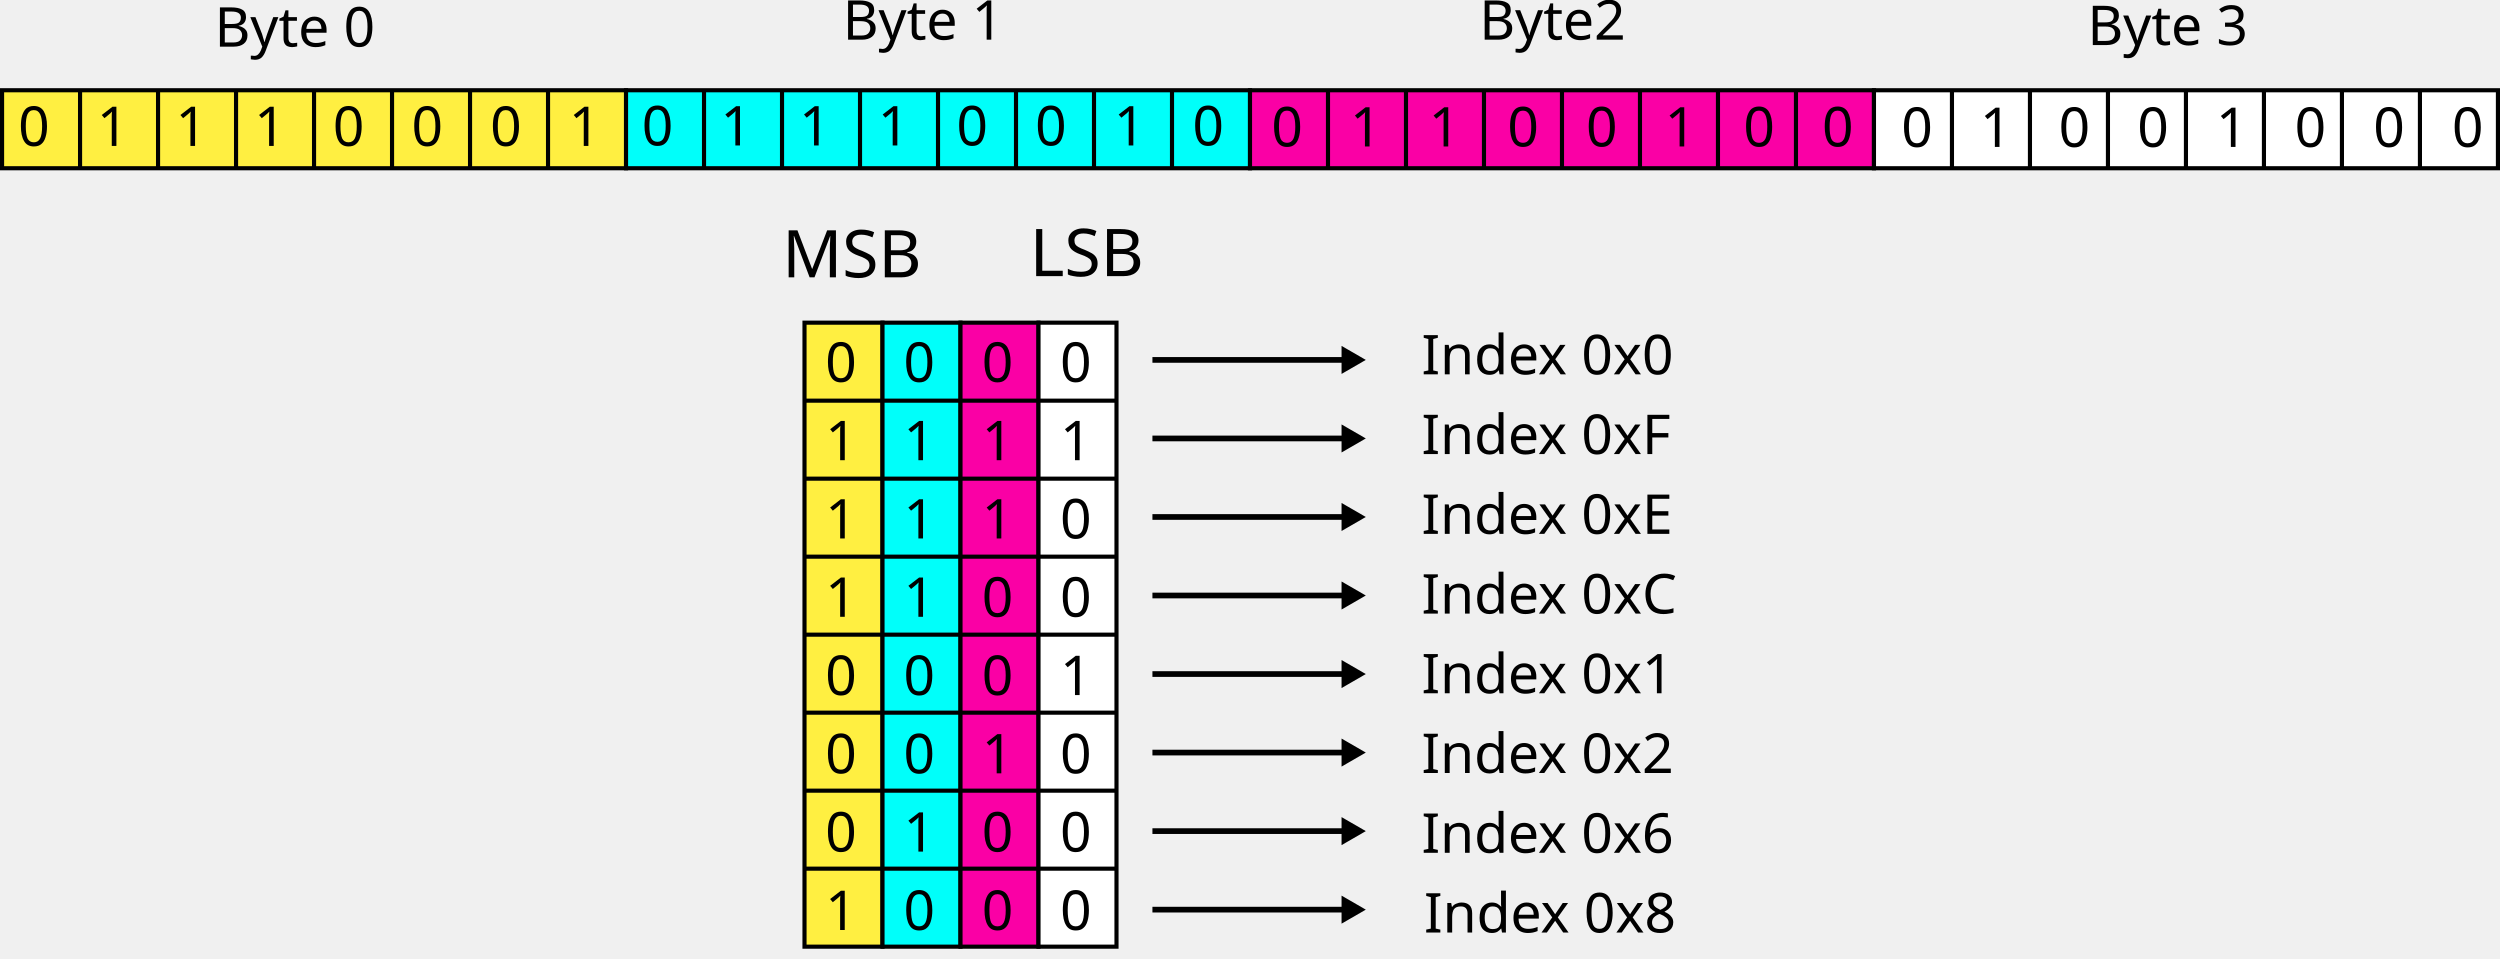
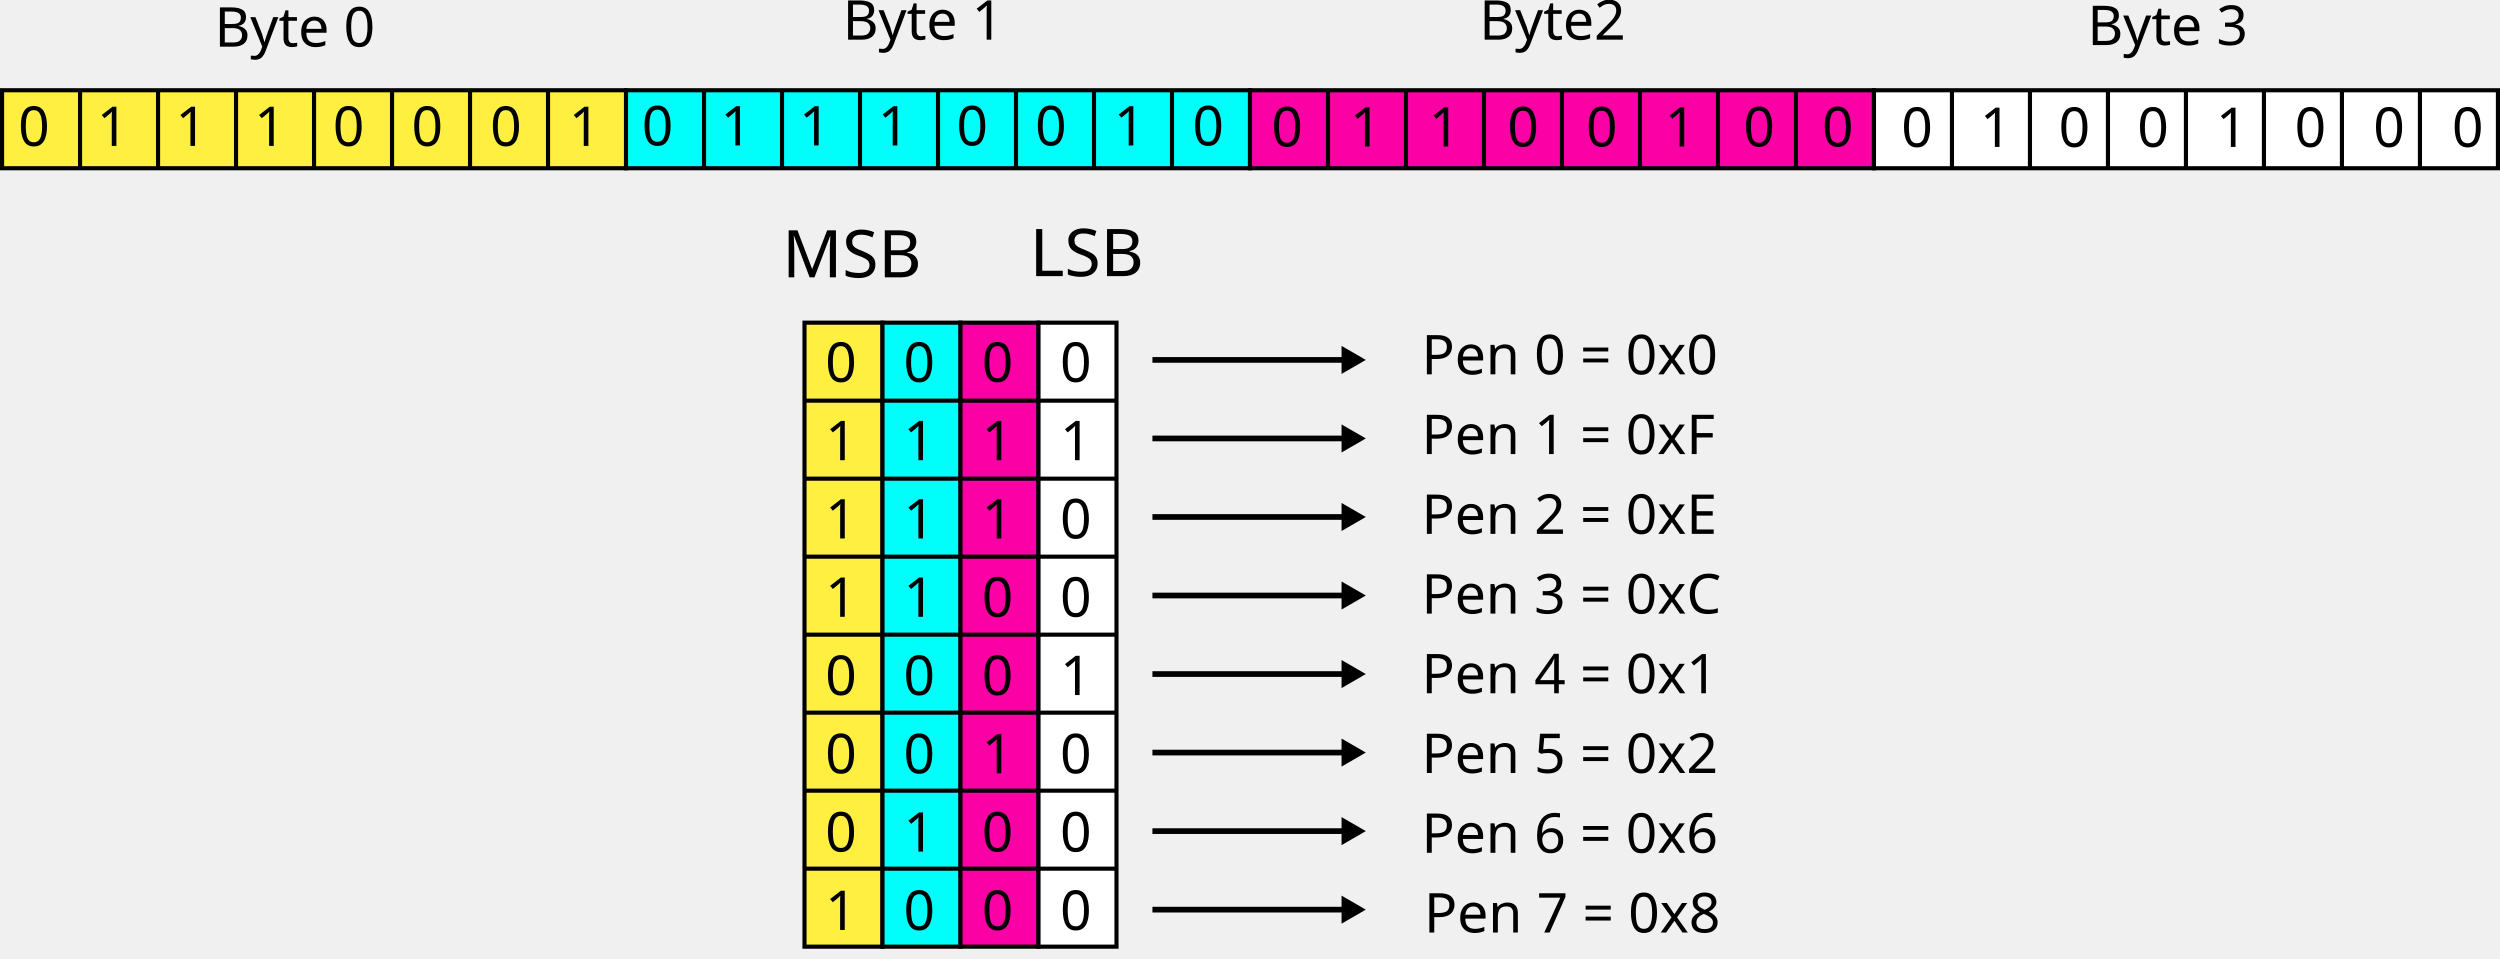
<svg xmlns="http://www.w3.org/2000/svg" width="160.265mm" height="61.451mm" viewBox="0 0 160.265 61.451" version="1.1" id="svg3916">
  <defs id="defs3913">
    <marker style="overflow:visible" id="TriangleOutL" refX="0" refY="0" orient="auto">
      <path transform="scale(0.8)" style="fill:context-stroke;fill-rule:evenodd;stroke:context-stroke;stroke-width:1pt" d="M 5.77,0 -2.88,5 V -5 Z" id="path16217" />
    </marker>
    <marker style="overflow:visible" id="TriangleOutM" refX="0" refY="0" orient="auto">
      <path transform="scale(0.4)" style="fill:context-stroke;fill-rule:evenodd;stroke:context-stroke;stroke-width:1pt" d="M 5.77,0 -2.88,5 V -5 Z" id="path16220" />
    </marker>
    <marker style="overflow:visible" id="TriangleOutM-4" refX="0" refY="0" orient="auto">
      <path transform="scale(0.4)" style="fill:context-stroke;fill-rule:evenodd;stroke:context-stroke;stroke-width:1pt" d="M 5.77,0 -2.88,5 V -5 Z" id="path16220-0" />
    </marker>
    <marker style="overflow:visible" id="TriangleOutM-3" refX="0" refY="0" orient="auto">
      <path transform="scale(0.4)" style="fill:context-stroke;fill-rule:evenodd;stroke:context-stroke;stroke-width:1pt" d="M 5.77,0 -2.88,5 V -5 Z" id="path16220-3" />
    </marker>
    <marker style="overflow:visible" id="TriangleOutM-6" refX="0" refY="0" orient="auto">
      <path transform="scale(0.4)" style="fill:context-stroke;fill-rule:evenodd;stroke:context-stroke;stroke-width:1pt" d="M 5.77,0 -2.88,5 V -5 Z" id="path16220-04" />
    </marker>
    <marker style="overflow:visible" id="TriangleOutM-64" refX="0" refY="0" orient="auto">
      <path transform="scale(0.4)" style="fill:context-stroke;fill-rule:evenodd;stroke:context-stroke;stroke-width:1pt" d="M 5.77,0 -2.88,5 V -5 Z" id="path16220-36" />
    </marker>
    <marker style="overflow:visible" id="TriangleOutM-0" refX="0" refY="0" orient="auto">
      <path transform="scale(0.4)" style="fill:context-stroke;fill-rule:evenodd;stroke:context-stroke;stroke-width:1pt" d="M 5.77,0 -2.88,5 V -5 Z" id="path16220-1" />
    </marker>
    <marker style="overflow:visible" id="TriangleOutM-32" refX="0" refY="0" orient="auto">
      <path transform="scale(0.4)" style="fill:context-stroke;fill-rule:evenodd;stroke:context-stroke;stroke-width:1pt" d="M 5.77,0 -2.88,5 V -5 Z" id="path16220-7" />
    </marker>
    <marker style="overflow:visible" id="TriangleOutM-43" refX="0" refY="0" orient="auto">
      <path transform="scale(0.4)" style="fill:context-stroke;fill-rule:evenodd;stroke:context-stroke;stroke-width:1pt" d="M 5.77,0 -2.88,5 V -5 Z" id="path16220-07" />
    </marker>
  </defs>
  <g id="layer1" transform="translate(-0.2885062,-7.088539)">
    <g id="g1367" transform="translate(35.67802,-0.6321244)">
      <g id="g1506" transform="rotate(-90,38.58938,44.69347)">
        <g id="g5630-7" transform="translate(-64.18256,-94.01198)">
          <rect x="79.058" y="116.3" width="40" height="5" style="fill:#ffef41;fill-opacity:1;stroke:#000000;stroke-width:0.265" id="rect4559-7" />
          <path style="fill:none;stroke:#000000;stroke-width:0.265" d="m 84.058,116.3 v 5" id="path4541-4" />
          <path style="fill:none;stroke:#000000;stroke-width:0.265" d="m 89.058,116.3 v 5" id="path4543-1" />
          <path style="fill:none;stroke:#000000;stroke-width:0.265" d="m 94.058,116.3 v 5" id="path4545-6" />
          <path style="fill:none;stroke:#000000;stroke-width:0.265" d="m 99.058,116.3 v 5" id="path4547-2" />
          <path style="fill:none;stroke:#000000;stroke-width:0.265" d="m 104.058,116.3 v 5" id="path4549-1" />
          <path style="fill:none;stroke:#000000;stroke-width:0.265" d="m 109.058,116.3 v 5" id="path4551-5" />
          <path style="fill:none;stroke:#000000;stroke-width:0.265" d="m 114.058,116.3 v 5" id="path4553-7" />
        </g>
        <g id="g5640-1" transform="translate(-63.65847,-100.892)">
          <rect x="78.534" y="128.18" width="40" height="5" style="fill:#00fffa;fill-opacity:1;stroke:#000000;stroke-width:0.265" id="rect4559-4-8" />
          <path style="fill:none;stroke:#000000;stroke-width:0.265" d="m 83.534,128.18 v 5" id="path4541-5-2" />
          <path style="fill:none;stroke:#000000;stroke-width:0.265" d="m 88.534,128.18 v 5" id="path4543-5-7" />
          <path style="fill:none;stroke:#000000;stroke-width:0.265" d="m 93.534,128.18 v 5" id="path4545-3-1" />
          <path style="fill:none;stroke:#000000;stroke-width:0.265" d="m 98.534,128.18 v 5" id="path4547-3-3" />
          <path style="fill:none;stroke:#000000;stroke-width:0.265" d="m 103.534,128.18 v 5" id="path4549-0-0" />
          <path style="fill:none;stroke:#000000;stroke-width:0.265" d="m 108.534,128.18 v 5" id="path4551-1-7" />
          <path style="fill:none;stroke:#000000;stroke-width:0.265" d="m 113.534,128.18 v 5" id="path4553-1-2" />
        </g>
        <g id="g5650-0" transform="translate(-63.65847,-107.772)">
          <rect x="78.534" y="140.06" width="40" height="5" style="fill:#fa00a5;fill-opacity:1;stroke:#000000;stroke-width:0.265" id="rect4559-2-2" />
          <path style="fill:none;stroke:#000000;stroke-width:0.265" d="m 83.534,140.06 v 5" id="path4541-0-3" />
          <path style="fill:none;stroke:#000000;stroke-width:0.265" d="m 88.534,140.06 v 5" id="path4543-55-4" />
          <path style="fill:none;stroke:#000000;stroke-width:0.265" d="m 93.534,140.06 v 5" id="path4545-0-4" />
          <path style="fill:none;stroke:#000000;stroke-width:0.265" d="m 98.534,140.06 v 5" id="path4547-8-0" />
          <path style="fill:none;stroke:#000000;stroke-width:0.265" d="m 103.534,140.06 v 5" id="path4549-2-0" />
          <path style="fill:none;stroke:#000000;stroke-width:0.265" d="m 108.534,140.06 v 5" id="path4551-2-7" />
          <path style="fill:none;stroke:#000000;stroke-width:0.265" d="m 113.534,140.06 v 5" id="path4553-6-0" />
        </g>
        <g id="g5671-5" transform="translate(-63.65847,-114.3026)">
          <g id="g5660-6">
            <rect x="78.534" y="151.591" width="40" height="5" style="fill:#ffffff;fill-opacity:1;stroke:#000000;stroke-width:0.265" id="rect4559-6-6" />
            <path style="fill:none;stroke:#000000;stroke-width:0.265" d="m 83.534,151.591 v 5" id="path4541-2-3" />
            <path style="fill:none;stroke:#000000;stroke-width:0.265" d="m 88.534,151.591 v 5" id="path4543-3-5" />
            <path style="fill:none;stroke:#000000;stroke-width:0.265" d="m 93.534,151.591 v 5" id="path4545-7-2" />
            <path style="fill:none;stroke:#000000;stroke-width:0.265" d="m 98.534,151.591 v 5" id="path4547-1-2" />
            <path style="fill:none;stroke:#000000;stroke-width:0.265" d="m 103.534,151.591 v 5" id="path4549-4-3" />
            <path style="fill:none;stroke:#000000;stroke-width:0.265" d="m 108.534,151.591 v 5" id="path4551-9-4" />
            <path style="fill:none;stroke:#000000;stroke-width:0.265" d="m 113.534,151.591 v 5" id="path4553-2-8" />
          </g>
        </g>
      </g>
      <text xml:space="preserve" style="font-style:normal;font-weight:normal;font-size:3.528px;line-height:1.25;font-family:sans-serif;fill:#000000;fill-opacity:1;stroke:none;stroke-width:0.265" x="55.897" y="67.5" id="text7417-3">
-         <tspan id="tspan7415-3" style="font-style:normal;font-variant:normal;font-weight:normal;font-stretch:normal;font-size:3.528px;font-family:'Roboto Mono';-inkscape-font-specification:'Roboto Mono';stroke-width:0.265" x="55.897" y="67.5">Index 0x8</tspan>
+         <tspan id="tspan7415-3" style="font-style:normal;font-variant:normal;font-weight:normal;font-stretch:normal;font-size:3.528px;font-family:'Roboto Mono';-inkscape-font-specification:'Roboto Mono';stroke-width:0.265" x="55.897" y="67.5">Pen 7 = 0x8</tspan>
      </text>
      <text xml:space="preserve" style="font-style:normal;font-weight:normal;font-size:3.528px;line-height:1.25;font-family:sans-serif;fill:#000000;fill-opacity:1;stroke:none;stroke-width:0.265" x="55.739" y="62.389" id="text7417-08">
-         <tspan id="tspan7415-8" style="font-style:normal;font-variant:normal;font-weight:normal;font-stretch:normal;font-size:3.528px;font-family:'Roboto Mono';-inkscape-font-specification:'Roboto Mono';stroke-width:0.265" x="55.739" y="62.389">Index 0x6</tspan>
+         <tspan id="tspan7415-8" style="font-style:normal;font-variant:normal;font-weight:normal;font-stretch:normal;font-size:3.528px;font-family:'Roboto Mono';-inkscape-font-specification:'Roboto Mono';stroke-width:0.265" x="55.739" y="62.389">Pen 6 = 0x6</tspan>
      </text>
      <text xml:space="preserve" style="font-style:normal;font-weight:normal;font-size:3.528px;line-height:1.25;font-family:sans-serif;fill:#000000;fill-opacity:1;stroke:none;stroke-width:0.265" x="55.739" y="31.72" id="text7417-30">
-         <tspan id="tspan7415-82" style="font-style:normal;font-variant:normal;font-weight:normal;font-stretch:normal;font-size:3.528px;font-family:'Roboto Mono';-inkscape-font-specification:'Roboto Mono';stroke-width:0.265" x="55.739" y="31.72">Index 0x0</tspan>
+         <tspan id="tspan7415-82" style="font-style:normal;font-variant:normal;font-weight:normal;font-stretch:normal;font-size:3.528px;font-family:'Roboto Mono';-inkscape-font-specification:'Roboto Mono';stroke-width:0.265" x="55.739" y="31.72">Pen 0 = 0x0</tspan>
      </text>
      <text xml:space="preserve" style="font-style:normal;font-weight:normal;font-size:3.528px;line-height:1.25;font-family:sans-serif;fill:#000000;fill-opacity:1;stroke:none;stroke-width:0.265" x="55.739" y="36.831" id="text7417-43">
-         <tspan id="tspan7415-0" style="font-style:normal;font-variant:normal;font-weight:normal;font-stretch:normal;font-size:3.528px;font-family:'Roboto Mono';-inkscape-font-specification:'Roboto Mono';stroke-width:0.265" x="55.739" y="36.831">Index 0xF</tspan>
+         <tspan id="tspan7415-0" style="font-style:normal;font-variant:normal;font-weight:normal;font-stretch:normal;font-size:3.528px;font-family:'Roboto Mono';-inkscape-font-specification:'Roboto Mono';stroke-width:0.265" x="55.739" y="36.831">Pen 1 = 0xF</tspan>
      </text>
      <text xml:space="preserve" style="font-style:normal;font-weight:normal;font-size:3.528px;line-height:1.25;font-family:sans-serif;fill:#000000;fill-opacity:1;stroke:none;stroke-width:0.265" x="55.739" y="41.943" id="text7417-9">
-         <tspan id="tspan7415-2" style="font-style:normal;font-variant:normal;font-weight:normal;font-stretch:normal;font-size:3.528px;font-family:'Roboto Mono';-inkscape-font-specification:'Roboto Mono';stroke-width:0.265" x="55.739" y="41.943">Index 0xE</tspan>
+         <tspan id="tspan7415-2" style="font-style:normal;font-variant:normal;font-weight:normal;font-stretch:normal;font-size:3.528px;font-family:'Roboto Mono';-inkscape-font-specification:'Roboto Mono';stroke-width:0.265" x="55.739" y="41.943">Pen 2 = 0xE</tspan>
      </text>
      <text xml:space="preserve" style="font-style:normal;font-weight:normal;font-size:3.528px;line-height:1.25;font-family:sans-serif;fill:#000000;fill-opacity:1;stroke:none;stroke-width:0.265" x="55.739" y="47.054" id="text7417-37">
-         <tspan id="tspan7415-44" style="font-style:normal;font-variant:normal;font-weight:normal;font-stretch:normal;font-size:3.528px;font-family:'Roboto Mono';-inkscape-font-specification:'Roboto Mono';stroke-width:0.265" x="55.739" y="47.054">Index 0xC</tspan>
+         <tspan id="tspan7415-44" style="font-style:normal;font-variant:normal;font-weight:normal;font-stretch:normal;font-size:3.528px;font-family:'Roboto Mono';-inkscape-font-specification:'Roboto Mono';stroke-width:0.265" x="55.739" y="47.054">Pen 3 = 0xC</tspan>
      </text>
      <text xml:space="preserve" style="font-style:normal;font-weight:normal;font-size:3.528px;line-height:1.25;font-family:sans-serif;fill:#000000;fill-opacity:1;stroke:none;stroke-width:0.265" x="55.739" y="52.166" id="text7417-8">
-         <tspan id="tspan7415-1" style="font-style:normal;font-variant:normal;font-weight:normal;font-stretch:normal;font-size:3.528px;font-family:'Roboto Mono';-inkscape-font-specification:'Roboto Mono';stroke-width:0.265" x="55.739" y="52.166">Index 0x1</tspan>
+         <tspan id="tspan7415-1" style="font-style:normal;font-variant:normal;font-weight:normal;font-stretch:normal;font-size:3.528px;font-family:'Roboto Mono';-inkscape-font-specification:'Roboto Mono';stroke-width:0.265" x="55.739" y="52.166">Pen 4 = 0x1</tspan>
      </text>
      <text xml:space="preserve" style="font-style:normal;font-weight:normal;font-size:3.528px;line-height:1.25;font-family:sans-serif;fill:#000000;fill-opacity:1;stroke:none;stroke-width:0.265" x="55.739" y="57.277" id="text7417-01">
-         <tspan id="tspan7415-64" style="font-style:normal;font-variant:normal;font-weight:normal;font-stretch:normal;font-size:3.528px;font-family:'Roboto Mono';-inkscape-font-specification:'Roboto Mono';stroke-width:0.265" x="55.739" y="57.277">Index 0x2</tspan>
+         <tspan id="tspan7415-64" style="font-style:normal;font-variant:normal;font-weight:normal;font-stretch:normal;font-size:3.528px;font-family:'Roboto Mono';-inkscape-font-specification:'Roboto Mono';stroke-width:0.265" x="55.739" y="57.277">Pen 5 = 0x2</tspan>
      </text>
      <text xml:space="preserve" style="font-style:normal;font-weight:normal;font-size:4.233px;line-height:1.25;font-family:sans-serif;fill:#000000;fill-opacity:1;stroke:none;stroke-width:0.265" x="30.63" y="25.42" id="text2340">
        <tspan id="tspan2338" style="font-style:normal;font-variant:normal;font-weight:normal;font-stretch:normal;font-size:4.233px;font-family:'Roboto Mono';-inkscape-font-specification:'Roboto Mono';stroke-width:0.265" x="30.63" y="25.42">LSB </tspan>
      </text>
      <text xml:space="preserve" style="font-style:normal;font-weight:normal;font-size:4.233px;line-height:1.25;font-family:sans-serif;fill:#000000;fill-opacity:1;stroke:none;stroke-width:0.265" x="14.763" y="25.503" id="text2340-2">
        <tspan id="tspan2338-5" style="font-style:normal;font-variant:normal;font-weight:normal;font-stretch:normal;font-size:4.233px;font-family:'Roboto Mono';-inkscape-font-specification:'Roboto Mono';stroke-width:0.265" x="14.763" y="25.503">MSB </tspan>
      </text>
      <path style="fill:none;stroke:#000000;stroke-width:0.365;stroke-linecap:butt;stroke-linejoin:miter;stroke-miterlimit:4;stroke-dasharray:none;stroke-opacity:1;marker-end:url(#TriangleOutM)" d="M 38.488,30.793 H 51.13" id="path1621" />
      <path style="fill:none;stroke:#000000;stroke-width:0.365;stroke-linecap:butt;stroke-linejoin:miter;stroke-miterlimit:4;stroke-dasharray:none;stroke-opacity:1;marker-end:url(#TriangleOutM-4)" d="M 38.488,35.828 H 51.13" id="path1621-6" />
      <path style="fill:none;stroke:#000000;stroke-width:0.365;stroke-linecap:butt;stroke-linejoin:miter;stroke-miterlimit:4;stroke-dasharray:none;stroke-opacity:1;marker-end:url(#TriangleOutM-3)" d="M 38.488,40.862 H 51.13" id="path1621-5" />
      <path style="fill:none;stroke:#000000;stroke-width:0.365;stroke-linecap:butt;stroke-linejoin:miter;stroke-miterlimit:4;stroke-dasharray:none;stroke-opacity:1;marker-end:url(#TriangleOutM-6)" d="M 38.488,45.896 H 51.13" id="path1621-2" />
      <path style="fill:none;stroke:#000000;stroke-width:0.365;stroke-linecap:butt;stroke-linejoin:miter;stroke-miterlimit:4;stroke-dasharray:none;stroke-opacity:1;marker-end:url(#TriangleOutM-64)" d="M 38.488,50.931 H 51.13" id="path1621-9" />
      <path style="fill:none;stroke:#000000;stroke-width:0.365;stroke-linecap:butt;stroke-linejoin:miter;stroke-miterlimit:4;stroke-dasharray:none;stroke-opacity:1;marker-end:url(#TriangleOutM-0)" d="M 38.488,55.965 H 51.13" id="path1621-3" />
      <path style="fill:none;stroke:#000000;stroke-width:0.365;stroke-linecap:butt;stroke-linejoin:miter;stroke-miterlimit:4;stroke-dasharray:none;stroke-opacity:1;marker-end:url(#TriangleOutM-32)" d="M 38.488,61 H 51.13" id="path1621-0" />
      <path style="fill:none;stroke:#000000;stroke-width:0.365;stroke-linecap:butt;stroke-linejoin:miter;stroke-miterlimit:4;stroke-dasharray:none;stroke-opacity:1;marker-end:url(#TriangleOutM-43)" d="M 38.488,66.034 H 51.13" id="path1621-4" />
      <g id="g6624">
        <text xml:space="preserve" style="font-style:normal;font-weight:normal;font-size:3.528px;line-height:1.25;font-family:sans-serif;fill:#000000;fill-opacity:1;stroke:none;stroke-width:0.265" x="17.514" y="32.206" id="text2995">
          <tspan id="tspan2993" style="font-style:normal;font-variant:normal;font-weight:normal;font-stretch:normal;font-size:3.528px;font-family:'Roboto Mono';-inkscape-font-specification:'Roboto Mono';stroke-width:0.265" x="17.514" y="32.206">0</tspan>
        </text>
        <text xml:space="preserve" style="font-style:normal;font-weight:normal;font-size:3.528px;line-height:1.25;font-family:sans-serif;fill:#000000;fill-opacity:1;stroke:none;stroke-width:0.265" x="22.533" y="32.206" id="text2995-8">
          <tspan id="tspan2993-5" style="font-style:normal;font-variant:normal;font-weight:normal;font-stretch:normal;font-size:3.528px;font-family:'Roboto Mono';-inkscape-font-specification:'Roboto Mono';stroke-width:0.265" x="22.533" y="32.206">0</tspan>
        </text>
        <text xml:space="preserve" style="font-style:normal;font-weight:normal;font-size:3.528px;line-height:1.25;font-family:sans-serif;fill:#000000;fill-opacity:1;stroke:none;stroke-width:0.265" x="27.552" y="32.206" id="text2995-6">
          <tspan id="tspan2993-1" style="font-style:normal;font-variant:normal;font-weight:normal;font-stretch:normal;font-size:3.528px;font-family:'Roboto Mono';-inkscape-font-specification:'Roboto Mono';stroke-width:0.265" x="27.552" y="32.206">0</tspan>
        </text>
        <text xml:space="preserve" style="font-style:normal;font-weight:normal;font-size:3.528px;line-height:1.25;font-family:sans-serif;fill:#000000;fill-opacity:1;stroke:none;stroke-width:0.265" x="32.571" y="32.206" id="text2995-1">
          <tspan id="tspan2993-2" style="font-style:normal;font-variant:normal;font-weight:normal;font-stretch:normal;font-size:3.528px;font-family:'Roboto Mono';-inkscape-font-specification:'Roboto Mono';stroke-width:0.265" x="32.571" y="32.206">0</tspan>
        </text>
      </g>
      <g id="g6624-7" transform="translate(0,5.018684)">
        <text xml:space="preserve" style="font-style:normal;font-weight:normal;font-size:3.528px;line-height:1.25;font-family:sans-serif;fill:#000000;fill-opacity:1;stroke:none;stroke-width:0.265" x="17.514" y="32.206" id="text2995-87">
          <tspan id="tspan2993-8" style="font-style:normal;font-variant:normal;font-weight:normal;font-stretch:normal;font-size:3.528px;font-family:'Roboto Mono';-inkscape-font-specification:'Roboto Mono';stroke-width:0.265" x="17.514" y="32.206">1</tspan>
        </text>
        <text xml:space="preserve" style="font-style:normal;font-weight:normal;font-size:3.528px;line-height:1.25;font-family:sans-serif;fill:#000000;fill-opacity:1;stroke:none;stroke-width:0.265" x="22.533" y="32.206" id="text2995-8-9">
          <tspan id="tspan2993-5-7" style="font-style:normal;font-variant:normal;font-weight:normal;font-stretch:normal;font-size:3.528px;font-family:'Roboto Mono';-inkscape-font-specification:'Roboto Mono';stroke-width:0.265" x="22.533" y="32.206">1</tspan>
        </text>
        <text xml:space="preserve" style="font-style:normal;font-weight:normal;font-size:3.528px;line-height:1.25;font-family:sans-serif;fill:#000000;fill-opacity:1;stroke:none;stroke-width:0.265" x="27.552" y="32.206" id="text2995-6-9">
          <tspan id="tspan2993-1-0" style="font-style:normal;font-variant:normal;font-weight:normal;font-stretch:normal;font-size:3.528px;font-family:'Roboto Mono';-inkscape-font-specification:'Roboto Mono';stroke-width:0.265" x="27.552" y="32.206">1</tspan>
        </text>
        <text xml:space="preserve" style="font-style:normal;font-weight:normal;font-size:3.528px;line-height:1.25;font-family:sans-serif;fill:#000000;fill-opacity:1;stroke:none;stroke-width:0.265" x="32.571" y="32.206" id="text2995-1-9">
          <tspan id="tspan2993-2-4" style="font-style:normal;font-variant:normal;font-weight:normal;font-stretch:normal;font-size:3.528px;font-family:'Roboto Mono';-inkscape-font-specification:'Roboto Mono';stroke-width:0.265" x="32.571" y="32.206">1</tspan>
        </text>
      </g>
      <g id="g6624-3" transform="translate(0,10.03737)">
        <text xml:space="preserve" style="font-style:normal;font-weight:normal;font-size:3.528px;line-height:1.25;font-family:sans-serif;fill:#000000;fill-opacity:1;stroke:none;stroke-width:0.265" x="17.514" y="32.206" id="text2995-4">
          <tspan id="tspan2993-9" style="font-style:normal;font-variant:normal;font-weight:normal;font-stretch:normal;font-size:3.528px;font-family:'Roboto Mono';-inkscape-font-specification:'Roboto Mono';stroke-width:0.265" x="17.514" y="32.206">1</tspan>
        </text>
        <text xml:space="preserve" style="font-style:normal;font-weight:normal;font-size:3.528px;line-height:1.25;font-family:sans-serif;fill:#000000;fill-opacity:1;stroke:none;stroke-width:0.265" x="22.533" y="32.206" id="text2995-8-6">
          <tspan id="tspan2993-5-9" style="font-style:normal;font-variant:normal;font-weight:normal;font-stretch:normal;font-size:3.528px;font-family:'Roboto Mono';-inkscape-font-specification:'Roboto Mono';stroke-width:0.265" x="22.533" y="32.206">1</tspan>
        </text>
        <text xml:space="preserve" style="font-style:normal;font-weight:normal;font-size:3.528px;line-height:1.25;font-family:sans-serif;fill:#000000;fill-opacity:1;stroke:none;stroke-width:0.265" x="27.552" y="32.206" id="text2995-6-95">
          <tspan id="tspan2993-1-04" style="font-style:normal;font-variant:normal;font-weight:normal;font-stretch:normal;font-size:3.528px;font-family:'Roboto Mono';-inkscape-font-specification:'Roboto Mono';stroke-width:0.265" x="27.552" y="32.206">1</tspan>
        </text>
        <text xml:space="preserve" style="font-style:normal;font-weight:normal;font-size:3.528px;line-height:1.25;font-family:sans-serif;fill:#000000;fill-opacity:1;stroke:none;stroke-width:0.265" x="32.571" y="32.206" id="text2995-1-1">
          <tspan id="tspan2993-2-2" style="font-style:normal;font-variant:normal;font-weight:normal;font-stretch:normal;font-size:3.528px;font-family:'Roboto Mono';-inkscape-font-specification:'Roboto Mono';stroke-width:0.265" x="32.571" y="32.206">0</tspan>
        </text>
      </g>
      <g id="g6624-6" transform="translate(0,15.05605)">
        <text xml:space="preserve" style="font-style:normal;font-weight:normal;font-size:3.528px;line-height:1.25;font-family:sans-serif;fill:#000000;fill-opacity:1;stroke:none;stroke-width:0.265" x="17.514" y="32.206" id="text2995-5">
          <tspan id="tspan2993-83" style="font-style:normal;font-variant:normal;font-weight:normal;font-stretch:normal;font-size:3.528px;font-family:'Roboto Mono';-inkscape-font-specification:'Roboto Mono';stroke-width:0.265" x="17.514" y="32.206">1</tspan>
        </text>
        <text xml:space="preserve" style="font-style:normal;font-weight:normal;font-size:3.528px;line-height:1.25;font-family:sans-serif;fill:#000000;fill-opacity:1;stroke:none;stroke-width:0.265" x="22.533" y="32.206" id="text2995-8-94">
          <tspan id="tspan2993-5-1" style="font-style:normal;font-variant:normal;font-weight:normal;font-stretch:normal;font-size:3.528px;font-family:'Roboto Mono';-inkscape-font-specification:'Roboto Mono';stroke-width:0.265" x="22.533" y="32.206">1</tspan>
        </text>
        <text xml:space="preserve" style="font-style:normal;font-weight:normal;font-size:3.528px;line-height:1.25;font-family:sans-serif;fill:#000000;fill-opacity:1;stroke:none;stroke-width:0.265" x="27.552" y="32.206" id="text2995-6-6">
          <tspan id="tspan2993-1-6" style="font-style:normal;font-variant:normal;font-weight:normal;font-stretch:normal;font-size:3.528px;font-family:'Roboto Mono';-inkscape-font-specification:'Roboto Mono';stroke-width:0.265" x="27.552" y="32.206">0</tspan>
        </text>
        <text xml:space="preserve" style="font-style:normal;font-weight:normal;font-size:3.528px;line-height:1.25;font-family:sans-serif;fill:#000000;fill-opacity:1;stroke:none;stroke-width:0.265" x="32.571" y="32.206" id="text2995-1-98">
          <tspan id="tspan2993-2-9" style="font-style:normal;font-variant:normal;font-weight:normal;font-stretch:normal;font-size:3.528px;font-family:'Roboto Mono';-inkscape-font-specification:'Roboto Mono';stroke-width:0.265" x="32.571" y="32.206">0</tspan>
        </text>
      </g>
      <g id="g6624-73" transform="translate(0,20.07473)">
        <text xml:space="preserve" style="font-style:normal;font-weight:normal;font-size:3.528px;line-height:1.25;font-family:sans-serif;fill:#000000;fill-opacity:1;stroke:none;stroke-width:0.265" x="17.514" y="32.206" id="text2995-18">
          <tspan id="tspan2993-94" style="font-style:normal;font-variant:normal;font-weight:normal;font-stretch:normal;font-size:3.528px;font-family:'Roboto Mono';-inkscape-font-specification:'Roboto Mono';stroke-width:0.265" x="17.514" y="32.206">0</tspan>
        </text>
        <text xml:space="preserve" style="font-style:normal;font-weight:normal;font-size:3.528px;line-height:1.25;font-family:sans-serif;fill:#000000;fill-opacity:1;stroke:none;stroke-width:0.265" x="22.533" y="32.206" id="text2995-8-3">
          <tspan id="tspan2993-5-5" style="font-style:normal;font-variant:normal;font-weight:normal;font-stretch:normal;font-size:3.528px;font-family:'Roboto Mono';-inkscape-font-specification:'Roboto Mono';stroke-width:0.265" x="22.533" y="32.206">0</tspan>
        </text>
        <text xml:space="preserve" style="font-style:normal;font-weight:normal;font-size:3.528px;line-height:1.25;font-family:sans-serif;fill:#000000;fill-opacity:1;stroke:none;stroke-width:0.265" x="27.552" y="32.206" id="text2995-6-2">
          <tspan id="tspan2993-1-01" style="font-style:normal;font-variant:normal;font-weight:normal;font-stretch:normal;font-size:3.528px;font-family:'Roboto Mono';-inkscape-font-specification:'Roboto Mono';stroke-width:0.265" x="27.552" y="32.206">0</tspan>
        </text>
        <text xml:space="preserve" style="font-style:normal;font-weight:normal;font-size:3.528px;line-height:1.25;font-family:sans-serif;fill:#000000;fill-opacity:1;stroke:none;stroke-width:0.265" x="32.571" y="32.206" id="text2995-1-8">
          <tspan id="tspan2993-2-7" style="font-style:normal;font-variant:normal;font-weight:normal;font-stretch:normal;font-size:3.528px;font-family:'Roboto Mono';-inkscape-font-specification:'Roboto Mono';stroke-width:0.265" x="32.571" y="32.206">1</tspan>
        </text>
      </g>
      <g id="g6624-69" transform="translate(0,25.09341)">
        <text xml:space="preserve" style="font-style:normal;font-weight:normal;font-size:3.528px;line-height:1.25;font-family:sans-serif;fill:#000000;fill-opacity:1;stroke:none;stroke-width:0.265" x="17.514" y="32.206" id="text2995-7">
          <tspan id="tspan2993-0" style="font-style:normal;font-variant:normal;font-weight:normal;font-stretch:normal;font-size:3.528px;font-family:'Roboto Mono';-inkscape-font-specification:'Roboto Mono';stroke-width:0.265" x="17.514" y="32.206">0</tspan>
        </text>
        <text xml:space="preserve" style="font-style:normal;font-weight:normal;font-size:3.528px;line-height:1.25;font-family:sans-serif;fill:#000000;fill-opacity:1;stroke:none;stroke-width:0.265" x="22.533" y="32.206" id="text2995-8-5">
          <tspan id="tspan2993-5-0" style="font-style:normal;font-variant:normal;font-weight:normal;font-stretch:normal;font-size:3.528px;font-family:'Roboto Mono';-inkscape-font-specification:'Roboto Mono';stroke-width:0.265" x="22.533" y="32.206">0</tspan>
        </text>
        <text xml:space="preserve" style="font-style:normal;font-weight:normal;font-size:3.528px;line-height:1.25;font-family:sans-serif;fill:#000000;fill-opacity:1;stroke:none;stroke-width:0.265" x="27.552" y="32.206" id="text2995-6-1">
          <tspan id="tspan2993-1-07" style="font-style:normal;font-variant:normal;font-weight:normal;font-stretch:normal;font-size:3.528px;font-family:'Roboto Mono';-inkscape-font-specification:'Roboto Mono';stroke-width:0.265" x="27.552" y="32.206">1</tspan>
        </text>
        <text xml:space="preserve" style="font-style:normal;font-weight:normal;font-size:3.528px;line-height:1.25;font-family:sans-serif;fill:#000000;fill-opacity:1;stroke:none;stroke-width:0.265" x="32.571" y="32.206" id="text2995-1-17">
          <tspan id="tspan2993-2-78" style="font-style:normal;font-variant:normal;font-weight:normal;font-stretch:normal;font-size:3.528px;font-family:'Roboto Mono';-inkscape-font-specification:'Roboto Mono';stroke-width:0.265" x="32.571" y="32.206">0</tspan>
        </text>
      </g>
      <g id="g6624-9" transform="translate(0,30.1121)">
        <text xml:space="preserve" style="font-style:normal;font-weight:normal;font-size:3.528px;line-height:1.25;font-family:sans-serif;fill:#000000;fill-opacity:1;stroke:none;stroke-width:0.265" x="17.514" y="32.206" id="text2995-62">
          <tspan id="tspan2993-7" style="font-style:normal;font-variant:normal;font-weight:normal;font-stretch:normal;font-size:3.528px;font-family:'Roboto Mono';-inkscape-font-specification:'Roboto Mono';stroke-width:0.265" x="17.514" y="32.206">0</tspan>
        </text>
        <text xml:space="preserve" style="font-style:normal;font-weight:normal;font-size:3.528px;line-height:1.25;font-family:sans-serif;fill:#000000;fill-opacity:1;stroke:none;stroke-width:0.265" x="22.533" y="32.206" id="text2995-8-8">
          <tspan id="tspan2993-5-02" style="font-style:normal;font-variant:normal;font-weight:normal;font-stretch:normal;font-size:3.528px;font-family:'Roboto Mono';-inkscape-font-specification:'Roboto Mono';stroke-width:0.265" x="22.533" y="32.206">1</tspan>
        </text>
        <text xml:space="preserve" style="font-style:normal;font-weight:normal;font-size:3.528px;line-height:1.25;font-family:sans-serif;fill:#000000;fill-opacity:1;stroke:none;stroke-width:0.265" x="27.552" y="32.206" id="text2995-6-68">
          <tspan id="tspan2993-1-2" style="font-style:normal;font-variant:normal;font-weight:normal;font-stretch:normal;font-size:3.528px;font-family:'Roboto Mono';-inkscape-font-specification:'Roboto Mono';stroke-width:0.265" x="27.552" y="32.206">0</tspan>
        </text>
        <text xml:space="preserve" style="font-style:normal;font-weight:normal;font-size:3.528px;line-height:1.25;font-family:sans-serif;fill:#000000;fill-opacity:1;stroke:none;stroke-width:0.265" x="32.571" y="32.206" id="text2995-1-5">
          <tspan id="tspan2993-2-27" style="font-style:normal;font-variant:normal;font-weight:normal;font-stretch:normal;font-size:3.528px;font-family:'Roboto Mono';-inkscape-font-specification:'Roboto Mono';stroke-width:0.265" x="32.571" y="32.206">0</tspan>
        </text>
      </g>
      <g id="g6624-96" transform="translate(0.7332716,36.34715)">
        <g id="g6966" transform="translate(0.1670313,-1.1079541e-5)">
          <text xml:space="preserve" style="font-style:normal;font-weight:normal;font-size:3.528px;line-height:1.25;font-family:sans-serif;fill:#000000;fill-opacity:1;stroke:none;stroke-width:0.265" x="16.614" y="30.99" id="text2995-65">
            <tspan id="tspan2993-84" style="font-style:normal;font-variant:normal;font-weight:normal;font-stretch:normal;font-size:3.528px;font-family:'Roboto Mono';-inkscape-font-specification:'Roboto Mono';stroke-width:0.265" x="16.614" y="30.99">1</tspan>
          </text>
          <text xml:space="preserve" style="font-style:normal;font-weight:normal;font-size:3.528px;line-height:1.25;font-family:sans-serif;fill:#000000;fill-opacity:1;stroke:none;stroke-width:0.265" x="21.633" y="30.99" id="text2995-8-61">
            <tspan id="tspan2993-5-97" style="font-style:normal;font-variant:normal;font-weight:normal;font-stretch:normal;font-size:3.528px;font-family:'Roboto Mono';-inkscape-font-specification:'Roboto Mono';stroke-width:0.265" x="21.633" y="30.99">0</tspan>
          </text>
          <text xml:space="preserve" style="font-style:normal;font-weight:normal;font-size:3.528px;line-height:1.25;font-family:sans-serif;fill:#000000;fill-opacity:1;stroke:none;stroke-width:0.265" x="26.652" y="30.99" id="text2995-6-0">
            <tspan id="tspan2993-1-7" style="font-style:normal;font-variant:normal;font-weight:normal;font-stretch:normal;font-size:3.528px;font-family:'Roboto Mono';-inkscape-font-specification:'Roboto Mono';stroke-width:0.265" x="26.652" y="30.99">0</tspan>
          </text>
          <text xml:space="preserve" style="font-style:normal;font-weight:normal;font-size:3.528px;line-height:1.25;font-family:sans-serif;fill:#000000;fill-opacity:1;stroke:none;stroke-width:0.265" x="31.671" y="30.99" id="text2995-1-2">
            <tspan id="tspan2993-2-8" style="font-style:normal;font-variant:normal;font-weight:normal;font-stretch:normal;font-size:3.528px;font-family:'Roboto Mono';-inkscape-font-specification:'Roboto Mono';stroke-width:0.265" x="31.671" y="30.99">0</tspan>
          </text>
        </g>
      </g>
    </g>
    <g id="g1481">
      <g id="g5630" transform="translate(-78.63741,-103.4259)">
        <rect x="79.058" y="116.3" width="40" height="5" style="fill:#ffef41;fill-opacity:1;stroke:#000000;stroke-width:0.265" id="rect4559" />
        <path style="fill:none;stroke:#000000;stroke-width:0.265" d="m 84.058,116.3 v 5" id="path4541" />
        <path style="fill:none;stroke:#000000;stroke-width:0.265" d="m 89.058,116.3 v 5" id="path4543" />
        <path style="fill:none;stroke:#000000;stroke-width:0.265" d="m 94.058,116.3 v 5" id="path4545" />
        <path style="fill:none;stroke:#000000;stroke-width:0.265" d="m 99.058,116.3 v 5" id="path4547" />
        <path style="fill:none;stroke:#000000;stroke-width:0.265" d="m 104.058,116.3 v 5" id="path4549" />
        <path style="fill:none;stroke:#000000;stroke-width:0.265" d="m 109.058,116.3 v 5" id="path4551" />
        <path style="fill:none;stroke:#000000;stroke-width:0.265" d="m 114.058,116.3 v 5" id="path4553" />
      </g>
      <g id="g5640" transform="translate(-38.11332,-115.3059)">
        <rect x="78.534" y="128.18" width="40" height="5" style="fill:#00fffa;fill-opacity:1;stroke:#000000;stroke-width:0.265" id="rect4559-4" />
        <path style="fill:none;stroke:#000000;stroke-width:0.265" d="m 83.534,128.18 v 5" id="path4541-5" />
        <path style="fill:none;stroke:#000000;stroke-width:0.265" d="m 88.534,128.18 v 5" id="path4543-5" />
        <path style="fill:none;stroke:#000000;stroke-width:0.265" d="m 93.534,128.18 v 5" id="path4545-3" />
        <path style="fill:none;stroke:#000000;stroke-width:0.265" d="m 98.534,128.18 v 5" id="path4547-3" />
        <path style="fill:none;stroke:#000000;stroke-width:0.265" d="m 103.534,128.18 v 5" id="path4549-0" />
        <path style="fill:none;stroke:#000000;stroke-width:0.265" d="m 108.534,128.18 v 5" id="path4551-1" />
        <path style="fill:none;stroke:#000000;stroke-width:0.265" d="m 113.534,128.18 v 5" id="path4553-1" />
      </g>
      <g id="g5650" transform="translate(1.886679,-127.1859)">
        <rect x="78.534" y="140.06" width="40" height="5" style="fill:#fa00a5;fill-opacity:1;stroke:#000000;stroke-width:0.265" id="rect4559-2" />
        <path style="fill:none;stroke:#000000;stroke-width:0.265" d="m 83.534,140.06 v 5" id="path4541-0" />
        <path style="fill:none;stroke:#000000;stroke-width:0.265" d="m 88.534,140.06 v 5" id="path4543-55" />
        <path style="fill:none;stroke:#000000;stroke-width:0.265" d="m 93.534,140.06 v 5" id="path4545-0" />
        <path style="fill:none;stroke:#000000;stroke-width:0.265" d="m 98.534,140.06 v 5" id="path4547-8" />
        <path style="fill:none;stroke:#000000;stroke-width:0.265" d="m 103.534,140.06 v 5" id="path4549-2" />
        <path style="fill:none;stroke:#000000;stroke-width:0.265" d="m 108.534,140.06 v 5" id="path4551-2" />
        <path style="fill:none;stroke:#000000;stroke-width:0.265" d="m 113.534,140.06 v 5" id="path4553-6" />
      </g>
      <g id="g5671" transform="translate(41.88668,-138.7165)">
        <g id="g5660">
          <rect x="78.534" y="151.591" width="40" height="5" style="fill:#ffffff;fill-opacity:1;stroke:#000000;stroke-width:0.265" id="rect4559-6" />
          <path style="fill:none;stroke:#000000;stroke-width:0.265" d="m 83.534,151.591 v 5" id="path4541-2" />
          <path style="fill:none;stroke:#000000;stroke-width:0.265" d="m 88.534,151.591 v 5" id="path4543-3" />
          <path style="fill:none;stroke:#000000;stroke-width:0.265" d="m 93.534,151.591 v 5" id="path4545-7" />
          <path style="fill:none;stroke:#000000;stroke-width:0.265" d="m 98.534,151.591 v 5" id="path4547-1" />
          <path style="fill:none;stroke:#000000;stroke-width:0.265" d="m 103.534,151.591 v 5" id="path4549-4" />
          <path style="fill:none;stroke:#000000;stroke-width:0.265" d="m 108.534,151.591 v 5" id="path4551-9" />
          <path style="fill:none;stroke:#000000;stroke-width:0.265" d="m 113.534,151.591 v 5" id="path4553-2" />
        </g>
      </g>
      <text xml:space="preserve" style="font-style:normal;font-weight:normal;font-size:3.528px;line-height:1.25;font-family:sans-serif;fill:#000000;fill-opacity:1;stroke:none;stroke-width:0.265" x="14.043" y="10.079" id="text7417">
        <tspan id="tspan7415" style="font-style:normal;font-variant:normal;font-weight:normal;font-stretch:normal;font-size:3.528px;font-family:'Roboto Mono';-inkscape-font-specification:'Roboto Mono';stroke-width:0.265" x="14.043" y="10.079">Byte 0</tspan>
      </text>
      <text xml:space="preserve" style="font-style:normal;font-weight:normal;font-size:3.528px;line-height:1.25;font-family:sans-serif;fill:#000000;fill-opacity:1;stroke:none;stroke-width:0.265" x="1.456" y="16.446" id="text7417-36">
        <tspan id="tspan7415-7" style="font-style:normal;font-variant:normal;font-weight:normal;font-stretch:normal;font-size:3.528px;font-family:'Roboto Mono';-inkscape-font-specification:'Roboto Mono';stroke-width:0.265" x="1.456" y="16.446">0</tspan>
      </text>
      <text xml:space="preserve" style="font-style:normal;font-weight:normal;font-size:3.528px;line-height:1.25;font-family:sans-serif;fill:#000000;fill-opacity:1;stroke:none;stroke-width:0.265" x="6.499" y="16.446" id="text7417-36-5">
        <tspan id="tspan7415-7-3" style="font-style:normal;font-variant:normal;font-weight:normal;font-stretch:normal;font-size:3.528px;font-family:'Roboto Mono';-inkscape-font-specification:'Roboto Mono';stroke-width:0.265" x="6.499" y="16.446">1</tspan>
      </text>
      <text xml:space="preserve" style="font-style:normal;font-weight:normal;font-size:3.528px;line-height:1.25;font-family:sans-serif;fill:#000000;fill-opacity:1;stroke:none;stroke-width:0.265" x="11.542" y="16.446" id="text7417-36-56">
        <tspan id="tspan7415-7-2" style="font-style:normal;font-variant:normal;font-weight:normal;font-stretch:normal;font-size:3.528px;font-family:'Roboto Mono';-inkscape-font-specification:'Roboto Mono';stroke-width:0.265" x="11.542" y="16.446">1</tspan>
      </text>
      <text xml:space="preserve" style="font-style:normal;font-weight:normal;font-size:3.528px;line-height:1.25;font-family:sans-serif;fill:#000000;fill-opacity:1;stroke:none;stroke-width:0.265" x="16.585" y="16.446" id="text7417-36-9">
        <tspan id="tspan7415-7-1" style="font-style:normal;font-variant:normal;font-weight:normal;font-stretch:normal;font-size:3.528px;font-family:'Roboto Mono';-inkscape-font-specification:'Roboto Mono';stroke-width:0.265" x="16.585" y="16.446">1</tspan>
      </text>
      <text xml:space="preserve" style="font-style:normal;font-weight:normal;font-size:3.528px;line-height:1.25;font-family:sans-serif;fill:#000000;fill-opacity:1;stroke:none;stroke-width:0.265" x="21.628" y="16.446" id="text7417-36-2">
        <tspan id="tspan7415-7-7" style="font-style:normal;font-variant:normal;font-weight:normal;font-stretch:normal;font-size:3.528px;font-family:'Roboto Mono';-inkscape-font-specification:'Roboto Mono';stroke-width:0.265" x="21.628" y="16.446">0</tspan>
      </text>
      <text xml:space="preserve" style="font-style:normal;font-weight:normal;font-size:3.528px;line-height:1.25;font-family:sans-serif;fill:#000000;fill-opacity:1;stroke:none;stroke-width:0.265" x="26.671" y="16.446" id="text7417-36-0">
        <tspan id="tspan7415-7-9" style="font-style:normal;font-variant:normal;font-weight:normal;font-stretch:normal;font-size:3.528px;font-family:'Roboto Mono';-inkscape-font-specification:'Roboto Mono';stroke-width:0.265" x="26.671" y="16.446">0</tspan>
      </text>
      <text xml:space="preserve" style="font-style:normal;font-weight:normal;font-size:3.528px;line-height:1.25;font-family:sans-serif;fill:#000000;fill-opacity:1;stroke:none;stroke-width:0.265" x="31.714" y="16.446" id="text7417-36-3">
        <tspan id="tspan7415-7-6" style="font-style:normal;font-variant:normal;font-weight:normal;font-stretch:normal;font-size:3.528px;font-family:'Roboto Mono';-inkscape-font-specification:'Roboto Mono';stroke-width:0.265" x="31.714" y="16.446">0</tspan>
      </text>
      <text xml:space="preserve" style="font-style:normal;font-weight:normal;font-size:3.528px;line-height:1.25;font-family:sans-serif;fill:#000000;fill-opacity:1;stroke:none;stroke-width:0.265" x="36.757" y="16.446" id="text7417-36-06">
        <tspan id="tspan7415-7-26" style="font-style:normal;font-variant:normal;font-weight:normal;font-stretch:normal;font-size:3.528px;font-family:'Roboto Mono';-inkscape-font-specification:'Roboto Mono';stroke-width:0.265" x="36.757" y="16.446">1</tspan>
      </text>
      <g id="g3980-12" transform="translate(120.7185,0.0628441)">
        <text xml:space="preserve" style="font-style:normal;font-weight:normal;font-size:3.528px;line-height:1.25;font-family:sans-serif;fill:#000000;fill-opacity:1;stroke:none;stroke-width:0.265" x="1.456" y="16.446" id="text7417-36-93">
          <tspan id="tspan7415-7-19" style="font-style:normal;font-variant:normal;font-weight:normal;font-stretch:normal;font-size:3.528px;font-family:'Roboto Mono';-inkscape-font-specification:'Roboto Mono';stroke-width:0.265" x="1.456" y="16.446">0</tspan>
        </text>
        <text xml:space="preserve" style="font-style:normal;font-weight:normal;font-size:3.528px;line-height:1.25;font-family:sans-serif;fill:#000000;fill-opacity:1;stroke:none;stroke-width:0.265" x="6.499" y="16.446" id="text7417-36-5-4">
          <tspan id="tspan7415-7-3-7" style="font-style:normal;font-variant:normal;font-weight:normal;font-stretch:normal;font-size:3.528px;font-family:'Roboto Mono';-inkscape-font-specification:'Roboto Mono';stroke-width:0.265" x="6.499" y="16.446">1</tspan>
        </text>
        <text xml:space="preserve" style="font-style:normal;font-weight:normal;font-size:3.528px;line-height:1.25;font-family:sans-serif;fill:#000000;fill-opacity:1;stroke:none;stroke-width:0.265" x="11.542" y="16.446" id="text7417-36-56-8">
          <tspan id="tspan7415-7-2-4" style="font-style:normal;font-variant:normal;font-weight:normal;font-stretch:normal;font-size:3.528px;font-family:'Roboto Mono';-inkscape-font-specification:'Roboto Mono';stroke-width:0.265" x="11.542" y="16.446">0</tspan>
        </text>
        <text xml:space="preserve" style="font-style:normal;font-weight:normal;font-size:3.528px;line-height:1.25;font-family:sans-serif;fill:#000000;fill-opacity:1;stroke:none;stroke-width:0.265" x="16.585" y="16.446" id="text7417-36-9-5">
          <tspan id="tspan7415-7-1-0" style="font-style:normal;font-variant:normal;font-weight:normal;font-stretch:normal;font-size:3.528px;font-family:'Roboto Mono';-inkscape-font-specification:'Roboto Mono';stroke-width:0.265" x="16.585" y="16.446">0</tspan>
        </text>
        <text xml:space="preserve" style="font-style:normal;font-weight:normal;font-size:3.528px;line-height:1.25;font-family:sans-serif;fill:#000000;fill-opacity:1;stroke:none;stroke-width:0.265" x="21.628" y="16.446" id="text7417-36-2-3">
          <tspan id="tspan7415-7-7-6" style="font-style:normal;font-variant:normal;font-weight:normal;font-stretch:normal;font-size:3.528px;font-family:'Roboto Mono';-inkscape-font-specification:'Roboto Mono';stroke-width:0.265" x="21.628" y="16.446">1</tspan>
        </text>
        <text xml:space="preserve" style="font-style:normal;font-weight:normal;font-size:3.528px;line-height:1.25;font-family:sans-serif;fill:#000000;fill-opacity:1;stroke:none;stroke-width:0.265" x="26.671" y="16.446" id="text7417-36-0-1">
          <tspan id="tspan7415-7-9-0" style="font-style:normal;font-variant:normal;font-weight:normal;font-stretch:normal;font-size:3.528px;font-family:'Roboto Mono';-inkscape-font-specification:'Roboto Mono';stroke-width:0.265" x="26.671" y="16.446">0</tspan>
        </text>
        <text xml:space="preserve" style="font-style:normal;font-weight:normal;font-size:3.528px;line-height:1.25;font-family:sans-serif;fill:#000000;fill-opacity:1;stroke:none;stroke-width:0.265" x="31.714" y="16.446" id="text7417-36-3-6">
          <tspan id="tspan7415-7-6-3" style="font-style:normal;font-variant:normal;font-weight:normal;font-stretch:normal;font-size:3.528px;font-family:'Roboto Mono';-inkscape-font-specification:'Roboto Mono';stroke-width:0.265" x="31.714" y="16.446">0</tspan>
        </text>
        <text xml:space="preserve" style="font-style:normal;font-weight:normal;font-size:3.528px;line-height:1.25;font-family:sans-serif;fill:#000000;fill-opacity:1;stroke:none;stroke-width:0.265" x="36.757" y="16.446" id="text7417-36-06-2">
          <tspan id="tspan7415-7-26-0" style="font-style:normal;font-variant:normal;font-weight:normal;font-stretch:normal;font-size:3.528px;font-family:'Roboto Mono';-inkscape-font-specification:'Roboto Mono';stroke-width:0.265" x="36.757" y="16.446">0</tspan>
        </text>
      </g>
      <g id="g3980-6" transform="translate(80.33604,0.03321358)">
        <text xml:space="preserve" style="font-style:normal;font-weight:normal;font-size:3.528px;line-height:1.25;font-family:sans-serif;fill:#000000;fill-opacity:1;stroke:none;stroke-width:0.265" x="1.456" y="16.446" id="text7417-36-1">
          <tspan id="tspan7415-7-5" style="font-style:normal;font-variant:normal;font-weight:normal;font-stretch:normal;font-size:3.528px;font-family:'Roboto Mono';-inkscape-font-specification:'Roboto Mono';stroke-width:0.265" x="1.456" y="16.446">0</tspan>
        </text>
        <text xml:space="preserve" style="font-style:normal;font-weight:normal;font-size:3.528px;line-height:1.25;font-family:sans-serif;fill:#000000;fill-opacity:1;stroke:none;stroke-width:0.265" x="6.499" y="16.446" id="text7417-36-5-5">
          <tspan id="tspan7415-7-3-4" style="font-style:normal;font-variant:normal;font-weight:normal;font-stretch:normal;font-size:3.528px;font-family:'Roboto Mono';-inkscape-font-specification:'Roboto Mono';stroke-width:0.265" x="6.499" y="16.446">1</tspan>
        </text>
        <text xml:space="preserve" style="font-style:normal;font-weight:normal;font-size:3.528px;line-height:1.25;font-family:sans-serif;fill:#000000;fill-opacity:1;stroke:none;stroke-width:0.265" x="11.542" y="16.446" id="text7417-36-56-7">
          <tspan id="tspan7415-7-2-6" style="font-style:normal;font-variant:normal;font-weight:normal;font-stretch:normal;font-size:3.528px;font-family:'Roboto Mono';-inkscape-font-specification:'Roboto Mono';stroke-width:0.265" x="11.542" y="16.446">1</tspan>
        </text>
        <text xml:space="preserve" style="font-style:normal;font-weight:normal;font-size:3.528px;line-height:1.25;font-family:sans-serif;fill:#000000;fill-opacity:1;stroke:none;stroke-width:0.265" x="16.585" y="16.446" id="text7417-36-9-56">
          <tspan id="tspan7415-7-1-9" style="font-style:normal;font-variant:normal;font-weight:normal;font-stretch:normal;font-size:3.528px;font-family:'Roboto Mono';-inkscape-font-specification:'Roboto Mono';stroke-width:0.265" x="16.585" y="16.446">0</tspan>
        </text>
        <text xml:space="preserve" style="font-style:normal;font-weight:normal;font-size:3.528px;line-height:1.25;font-family:sans-serif;fill:#000000;fill-opacity:1;stroke:none;stroke-width:0.265" x="21.628" y="16.446" id="text7417-36-2-37">
          <tspan id="tspan7415-7-7-4" style="font-style:normal;font-variant:normal;font-weight:normal;font-stretch:normal;font-size:3.528px;font-family:'Roboto Mono';-inkscape-font-specification:'Roboto Mono';stroke-width:0.265" x="21.628" y="16.446">0</tspan>
        </text>
        <text xml:space="preserve" style="font-style:normal;font-weight:normal;font-size:3.528px;line-height:1.25;font-family:sans-serif;fill:#000000;fill-opacity:1;stroke:none;stroke-width:0.265" x="26.671" y="16.446" id="text7417-36-0-5">
          <tspan id="tspan7415-7-9-2" style="font-style:normal;font-variant:normal;font-weight:normal;font-stretch:normal;font-size:3.528px;font-family:'Roboto Mono';-inkscape-font-specification:'Roboto Mono';stroke-width:0.265" x="26.671" y="16.446">1</tspan>
        </text>
        <text xml:space="preserve" style="font-style:normal;font-weight:normal;font-size:3.528px;line-height:1.25;font-family:sans-serif;fill:#000000;fill-opacity:1;stroke:none;stroke-width:0.265" x="31.714" y="16.446" id="text7417-36-3-5">
          <tspan id="tspan7415-7-6-4" style="font-style:normal;font-variant:normal;font-weight:normal;font-stretch:normal;font-size:3.528px;font-family:'Roboto Mono';-inkscape-font-specification:'Roboto Mono';stroke-width:0.265" x="31.714" y="16.446">0</tspan>
        </text>
        <text xml:space="preserve" style="font-style:normal;font-weight:normal;font-size:3.528px;line-height:1.25;font-family:sans-serif;fill:#000000;fill-opacity:1;stroke:none;stroke-width:0.265" x="36.757" y="16.446" id="text7417-36-06-7">
          <tspan id="tspan7415-7-26-4" style="font-style:normal;font-variant:normal;font-weight:normal;font-stretch:normal;font-size:3.528px;font-family:'Roboto Mono';-inkscape-font-specification:'Roboto Mono';stroke-width:0.265" x="36.757" y="16.446">0</tspan>
        </text>
      </g>
      <g id="g26271">
        <text xml:space="preserve" style="font-style:normal;font-weight:normal;font-size:3.528px;line-height:1.25;font-family:sans-serif;fill:#000000;fill-opacity:1;stroke:none;stroke-width:0.265" x="41.433" y="16.413" id="text7417-36-8">
          <tspan id="tspan7415-7-79" style="font-style:normal;font-variant:normal;font-weight:normal;font-stretch:normal;font-size:3.528px;font-family:'Roboto Mono';-inkscape-font-specification:'Roboto Mono';stroke-width:0.265" x="41.433" y="16.413">0</tspan>
        </text>
        <text xml:space="preserve" style="font-style:normal;font-weight:normal;font-size:3.528px;line-height:1.25;font-family:sans-serif;fill:#000000;fill-opacity:1;stroke:none;stroke-width:0.265" x="46.476" y="16.413" id="text7417-36-5-2">
          <tspan id="tspan7415-7-3-0" style="font-style:normal;font-variant:normal;font-weight:normal;font-stretch:normal;font-size:3.528px;font-family:'Roboto Mono';-inkscape-font-specification:'Roboto Mono';stroke-width:0.265" x="46.476" y="16.413">1</tspan>
        </text>
        <text xml:space="preserve" style="font-style:normal;font-weight:normal;font-size:3.528px;line-height:1.25;font-family:sans-serif;fill:#000000;fill-opacity:1;stroke:none;stroke-width:0.265" x="51.519" y="16.413" id="text7417-36-56-2">
          <tspan id="tspan7415-7-2-3" style="font-style:normal;font-variant:normal;font-weight:normal;font-stretch:normal;font-size:3.528px;font-family:'Roboto Mono';-inkscape-font-specification:'Roboto Mono';stroke-width:0.265" x="51.519" y="16.413">1</tspan>
        </text>
        <text xml:space="preserve" style="font-style:normal;font-weight:normal;font-size:3.528px;line-height:1.25;font-family:sans-serif;fill:#000000;fill-opacity:1;stroke:none;stroke-width:0.265" x="56.562" y="16.413" id="text7417-36-9-7">
          <tspan id="tspan7415-7-1-5" style="font-style:normal;font-variant:normal;font-weight:normal;font-stretch:normal;font-size:3.528px;font-family:'Roboto Mono';-inkscape-font-specification:'Roboto Mono';stroke-width:0.265" x="56.562" y="16.413">1</tspan>
        </text>
        <text xml:space="preserve" style="font-style:normal;font-weight:normal;font-size:3.528px;line-height:1.25;font-family:sans-serif;fill:#000000;fill-opacity:1;stroke:none;stroke-width:0.265" x="61.605" y="16.413" id="text7417-36-2-9">
          <tspan id="tspan7415-7-7-2" style="font-style:normal;font-variant:normal;font-weight:normal;font-stretch:normal;font-size:3.528px;font-family:'Roboto Mono';-inkscape-font-specification:'Roboto Mono';stroke-width:0.265" x="61.605" y="16.413">0</tspan>
        </text>
        <text xml:space="preserve" style="font-style:normal;font-weight:normal;font-size:3.528px;line-height:1.25;font-family:sans-serif;fill:#000000;fill-opacity:1;stroke:none;stroke-width:0.265" x="66.648" y="16.413" id="text7417-36-0-2">
          <tspan id="tspan7415-7-9-8" style="font-style:normal;font-variant:normal;font-weight:normal;font-stretch:normal;font-size:3.528px;font-family:'Roboto Mono';-inkscape-font-specification:'Roboto Mono';stroke-width:0.265" x="66.648" y="16.413">0</tspan>
        </text>
        <text xml:space="preserve" style="font-style:normal;font-weight:normal;font-size:3.528px;line-height:1.25;font-family:sans-serif;fill:#000000;fill-opacity:1;stroke:none;stroke-width:0.265" x="71.691" y="16.413" id="text7417-36-3-9">
          <tspan id="tspan7415-7-6-7" style="font-style:normal;font-variant:normal;font-weight:normal;font-stretch:normal;font-size:3.528px;font-family:'Roboto Mono';-inkscape-font-specification:'Roboto Mono';stroke-width:0.265" x="71.691" y="16.413">1</tspan>
        </text>
        <text xml:space="preserve" style="font-style:normal;font-weight:normal;font-size:3.528px;line-height:1.25;font-family:sans-serif;fill:#000000;fill-opacity:1;stroke:none;stroke-width:0.265" x="76.734" y="16.413" id="text7417-36-06-3">
          <tspan id="tspan7415-7-26-6" style="font-style:normal;font-variant:normal;font-weight:normal;font-stretch:normal;font-size:3.528px;font-family:'Roboto Mono';-inkscape-font-specification:'Roboto Mono';stroke-width:0.265" x="76.734" y="16.413">0</tspan>
        </text>
      </g>
      <text xml:space="preserve" style="font-style:normal;font-weight:normal;font-size:3.528px;line-height:1.25;font-family:sans-serif;fill:#000000;fill-opacity:1;stroke:none;stroke-width:0.265" x="54.313" y="9.631" id="text7417-4">
        <tspan id="tspan7415-4" style="font-style:normal;font-variant:normal;font-weight:normal;font-stretch:normal;font-size:3.528px;font-family:'Roboto Mono';-inkscape-font-specification:'Roboto Mono';stroke-width:0.265" x="54.313" y="9.631">Byte 1</tspan>
      </text>
      <text xml:space="preserve" style="font-style:normal;font-weight:normal;font-size:3.528px;line-height:1.25;font-family:sans-serif;fill:#000000;fill-opacity:1;stroke:none;stroke-width:0.265" x="95.12" y="9.631" id="text7417-5">
        <tspan id="tspan7415-47" style="font-style:normal;font-variant:normal;font-weight:normal;font-stretch:normal;font-size:3.528px;font-family:'Roboto Mono';-inkscape-font-specification:'Roboto Mono';stroke-width:0.265" x="95.12" y="9.631">Byte2</tspan>
      </text>
      <text xml:space="preserve" style="font-style:normal;font-weight:normal;font-size:3.528px;line-height:1.25;font-family:sans-serif;fill:#000000;fill-opacity:1;stroke:none;stroke-width:0.265" x="134.104" y="9.98" id="text7417-0">
        <tspan id="tspan7415-6" style="font-style:normal;font-variant:normal;font-weight:normal;font-stretch:normal;font-size:3.528px;font-family:'Roboto Mono';-inkscape-font-specification:'Roboto Mono';stroke-width:0.265" x="134.104" y="9.98">Byte 3</tspan>
      </text>
    </g>
  </g>
</svg>
